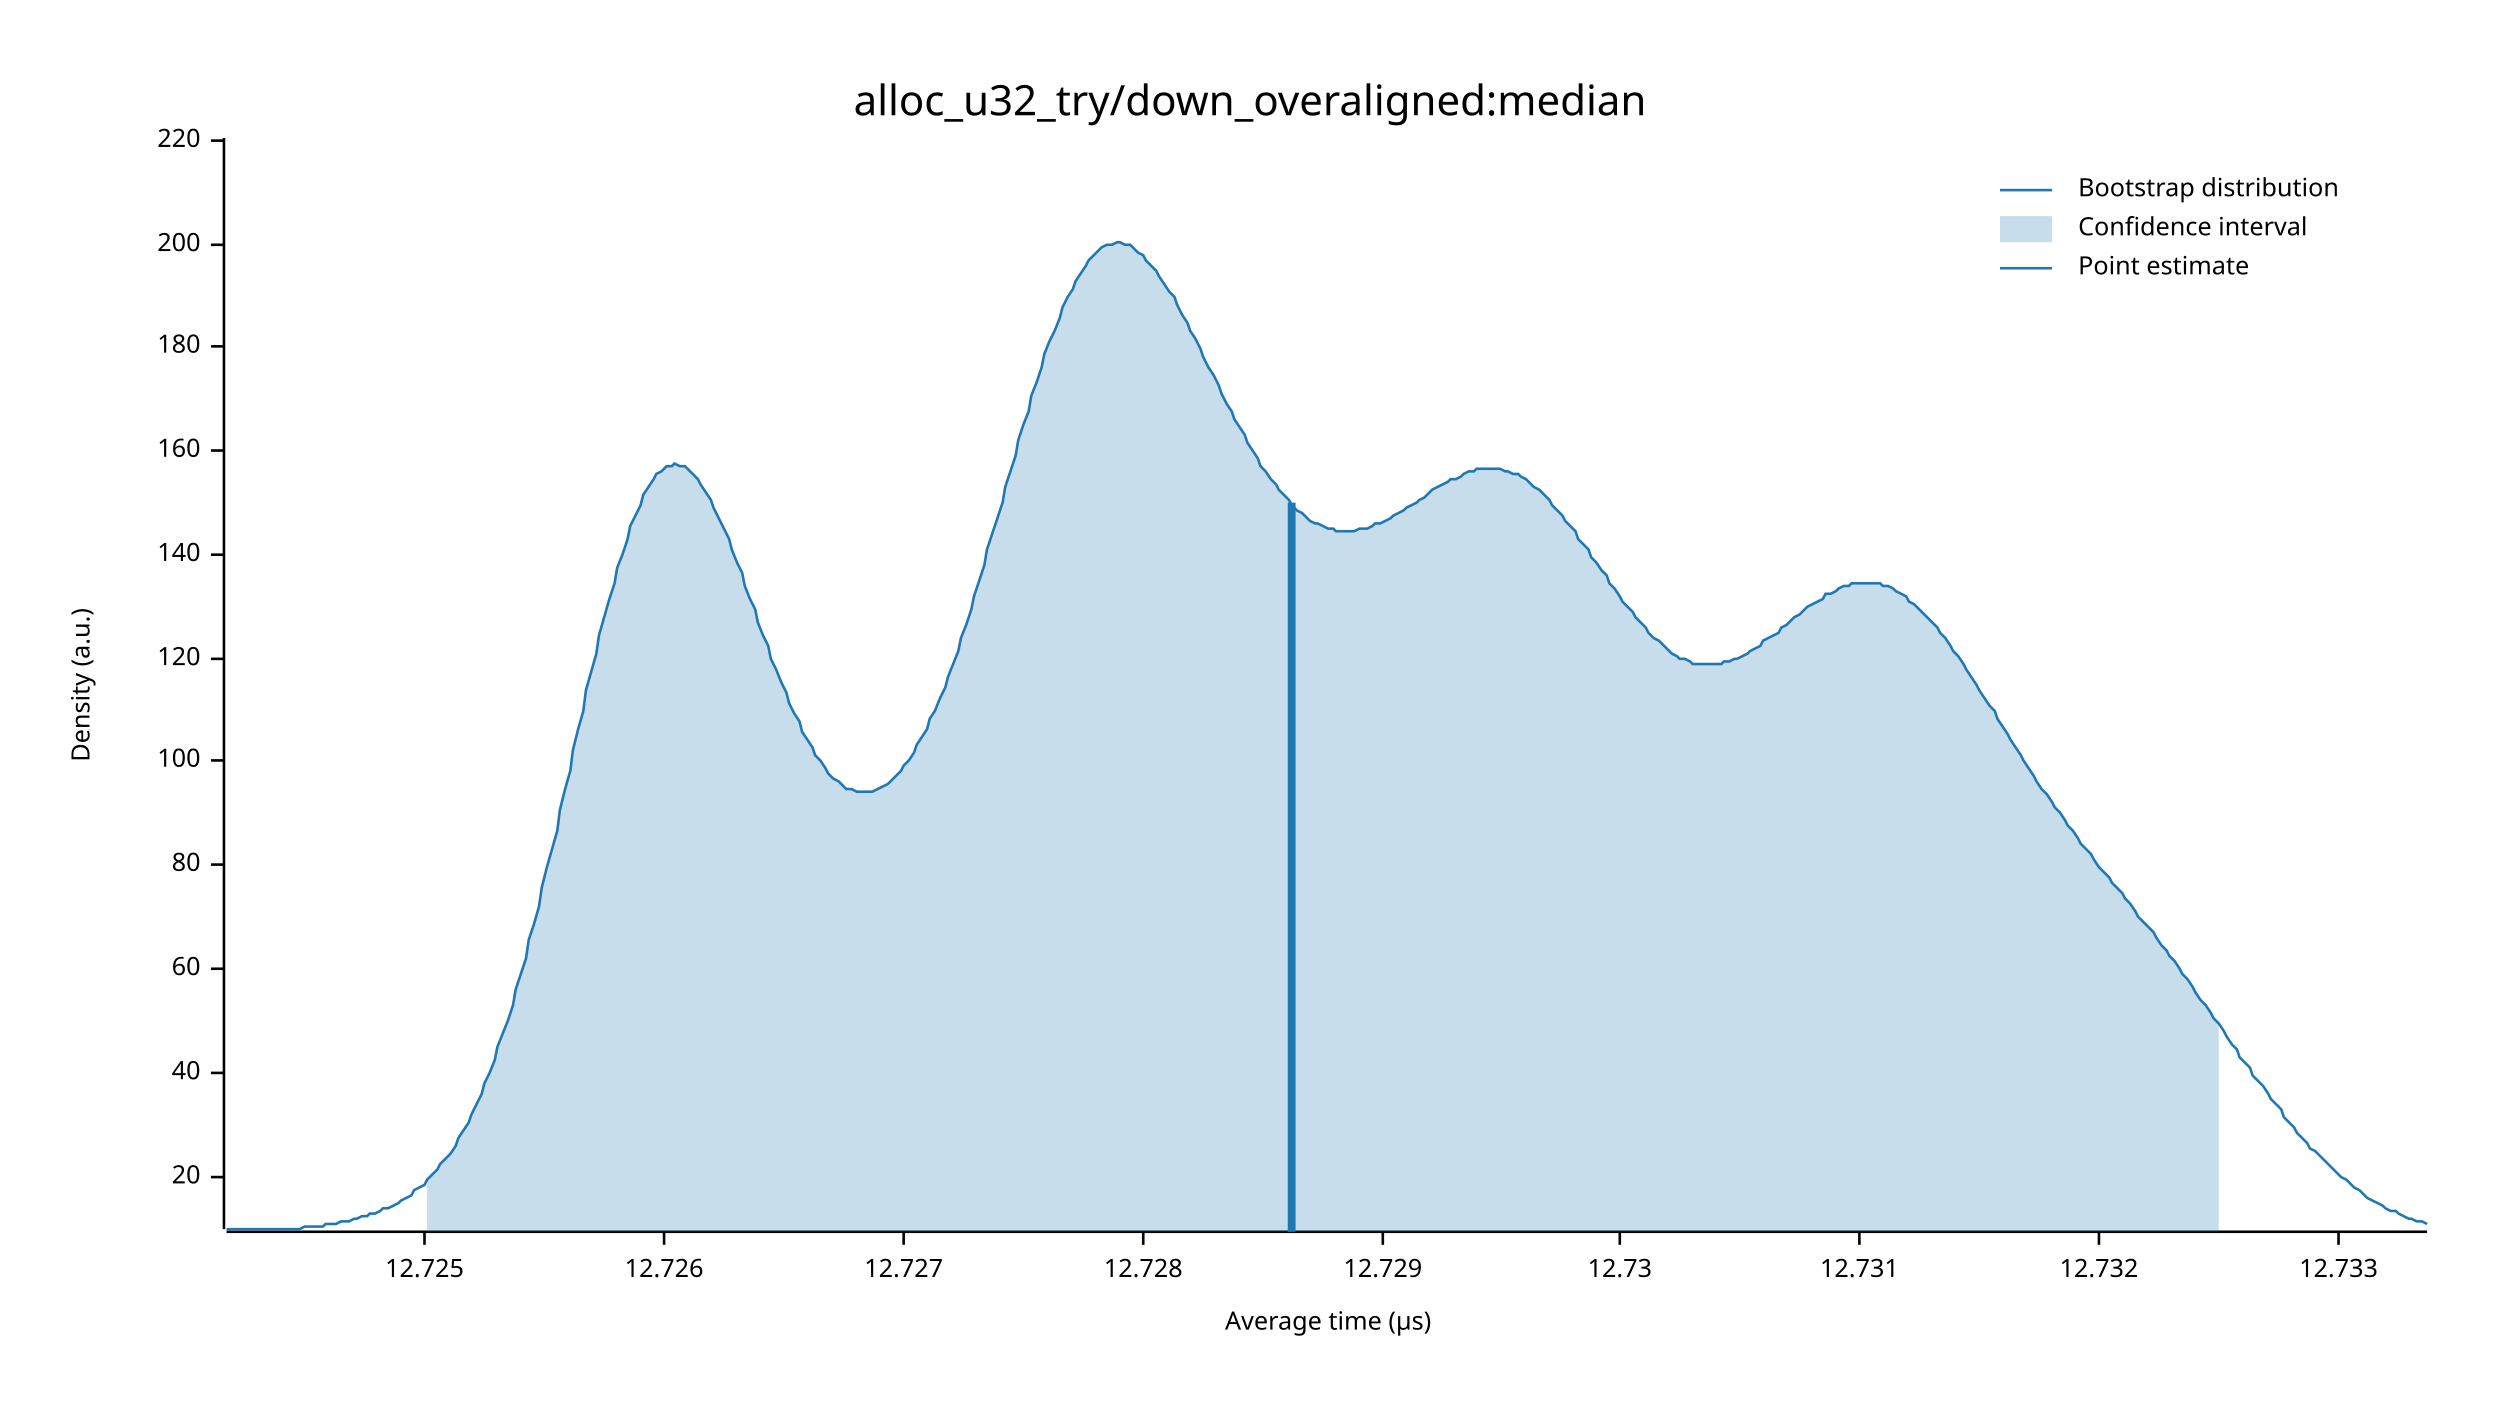
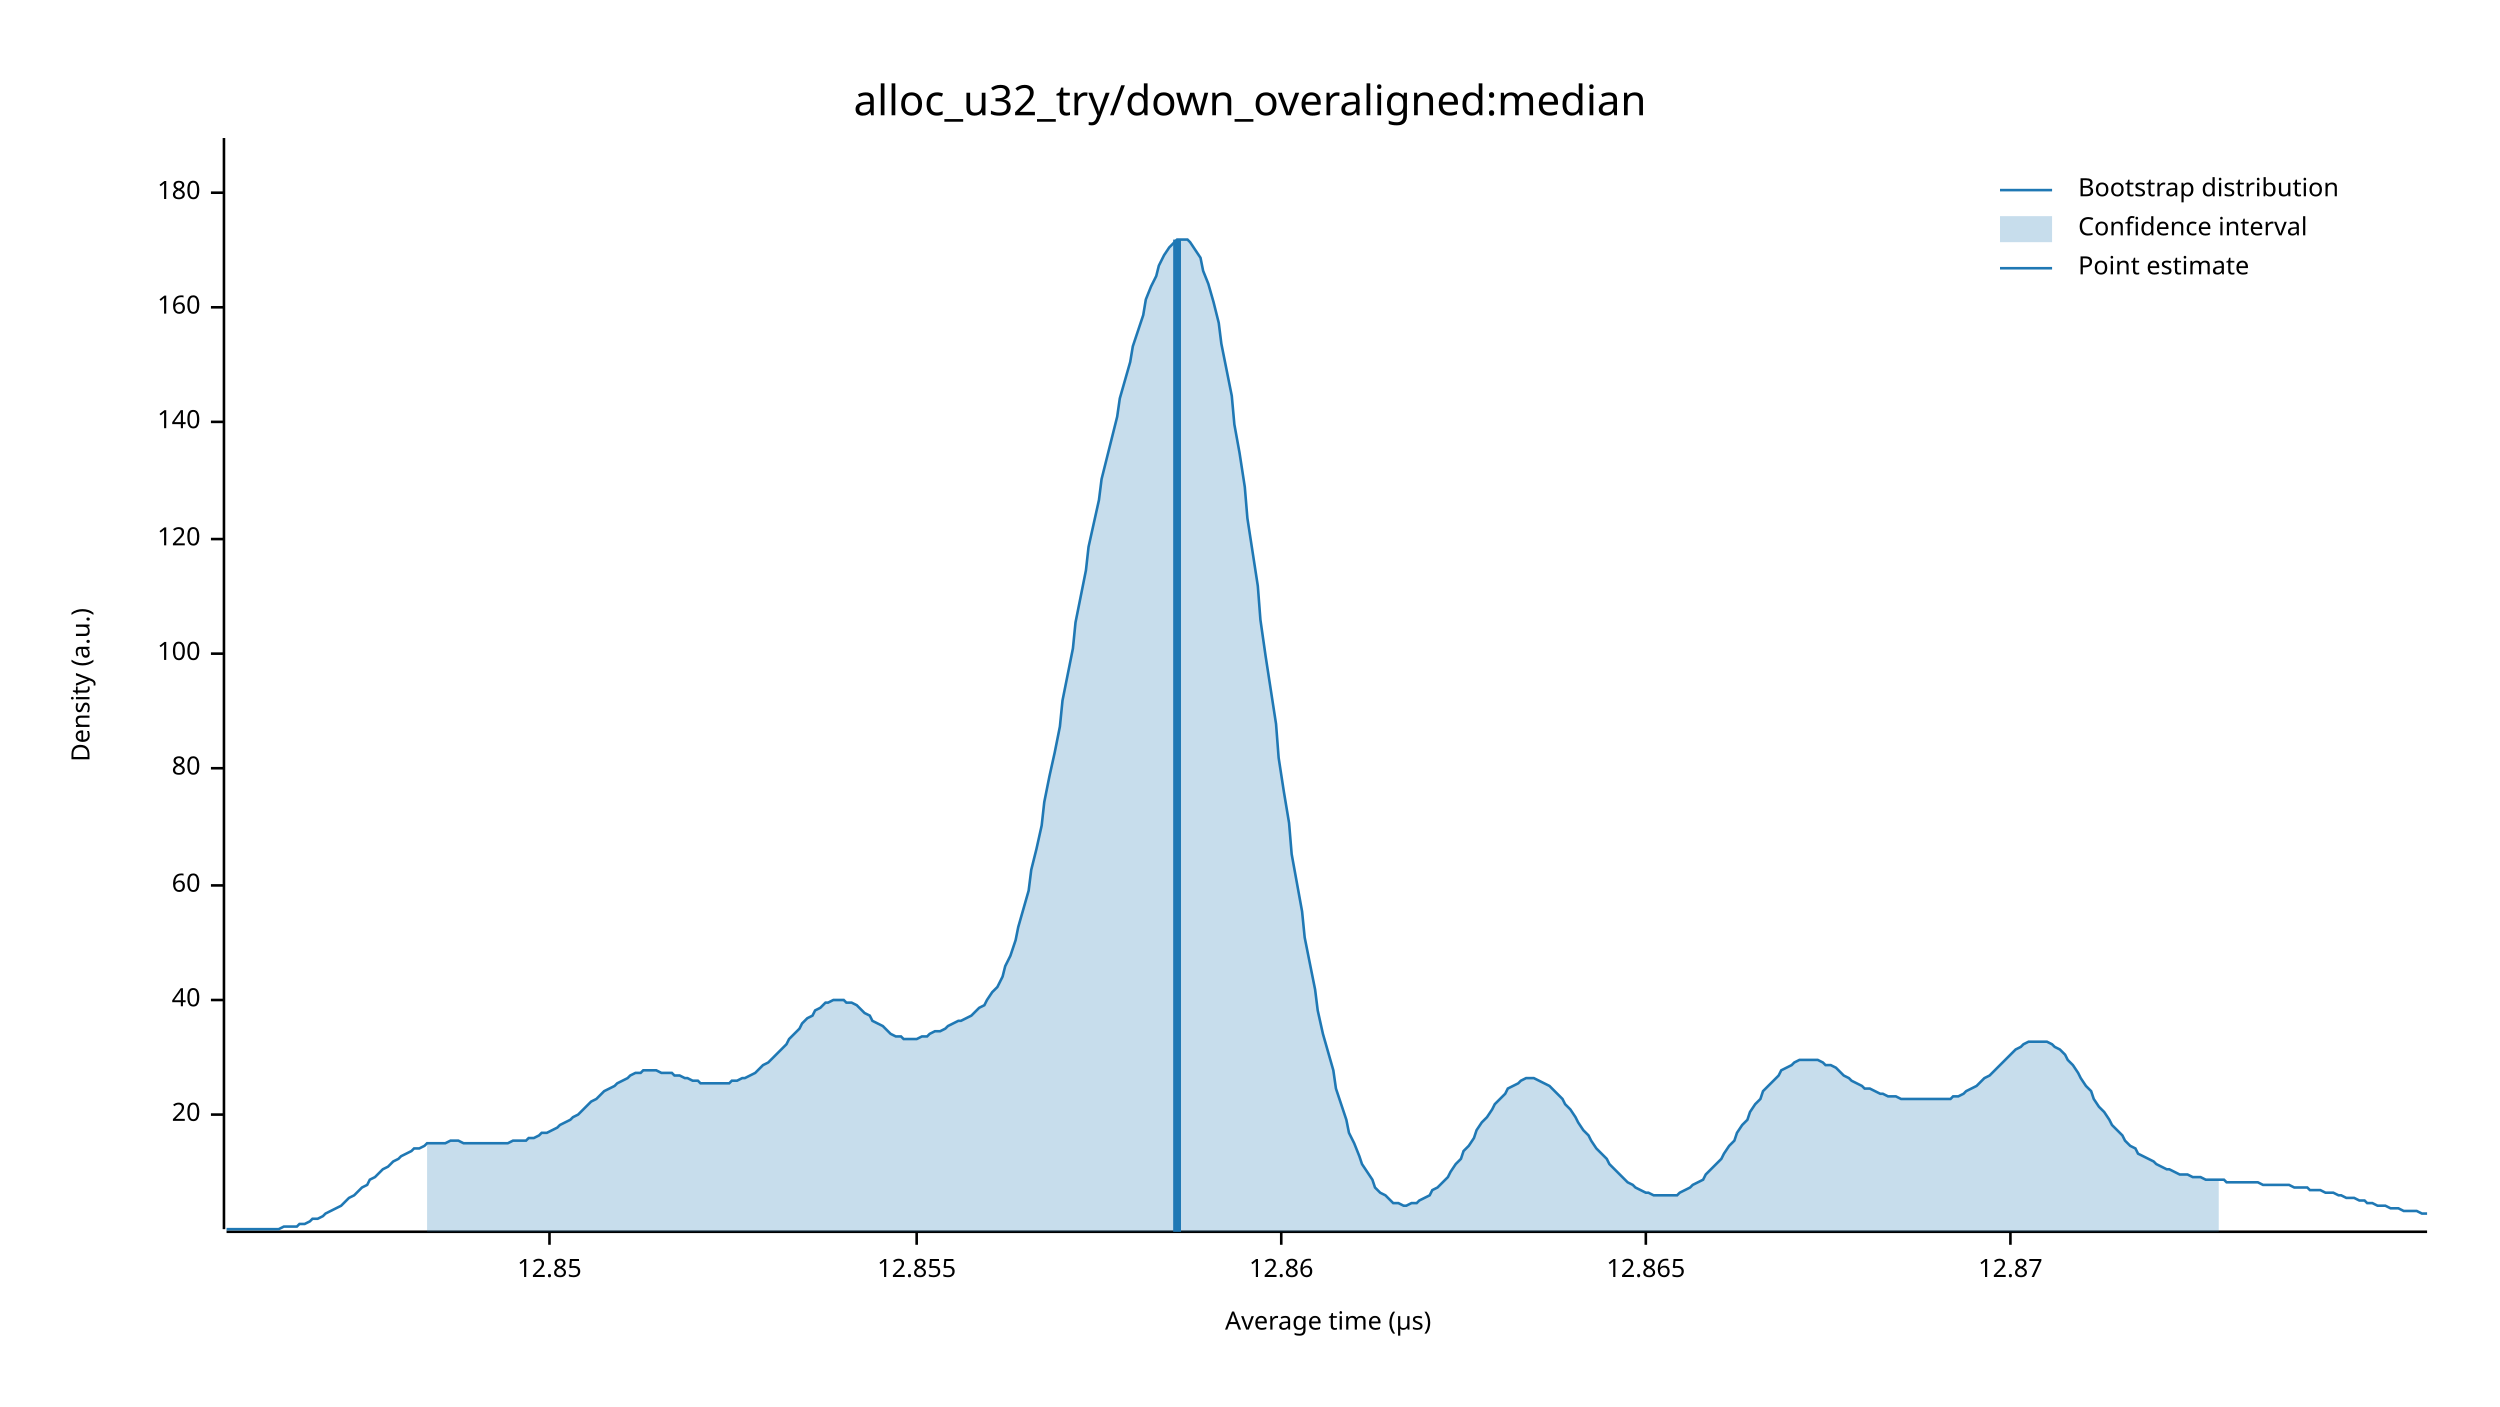
<svg xmlns="http://www.w3.org/2000/svg" width="960" height="540" viewBox="0 0 960 540">
  <text x="480" y="32" dy="0.76em" text-anchor="middle" font-family="sans-serif" font-size="16.129" opacity="1" fill="#000000">
alloc_u32_try/down_overaligned:median
</text>
  <text x="27" y="263" dy="0.76em" text-anchor="middle" font-family="sans-serif" font-size="9.677" opacity="1" fill="#000000" transform="rotate(270, 27, 263)">
Density (a.u.)
</text>
  <text x="510" y="513" dy="-0.5ex" text-anchor="middle" font-family="sans-serif" font-size="9.677" opacity="1" fill="#000000">
Average time (µs)
</text>
  <polyline fill="none" opacity="1" stroke="#000000" stroke-width="1" points="86,53 86,472 " />
-   <text x="77" y="452" dy="0.5ex" text-anchor="end" font-family="sans-serif" font-size="9.677" opacity="1" fill="#000000">
+   <text x="77" y="428" dy="0.5ex" text-anchor="end" font-family="sans-serif" font-size="9.677" opacity="1" fill="#000000">
20
</text>
-   <polyline fill="none" opacity="1" stroke="#000000" stroke-width="1" points="81,452 86,452 " />
-   <text x="77" y="412" dy="0.5ex" text-anchor="end" font-family="sans-serif" font-size="9.677" opacity="1" fill="#000000">
+   <polyline fill="none" opacity="1" stroke="#000000" stroke-width="1" points="81,428 86,428 " />
+   <text x="77" y="384" dy="0.5ex" text-anchor="end" font-family="sans-serif" font-size="9.677" opacity="1" fill="#000000">
40
</text>
-   <polyline fill="none" opacity="1" stroke="#000000" stroke-width="1" points="81,412 86,412 " />
-   <text x="77" y="372" dy="0.5ex" text-anchor="end" font-family="sans-serif" font-size="9.677" opacity="1" fill="#000000">
+   <polyline fill="none" opacity="1" stroke="#000000" stroke-width="1" points="81,384 86,384 " />
+   <text x="77" y="340" dy="0.5ex" text-anchor="end" font-family="sans-serif" font-size="9.677" opacity="1" fill="#000000">
60
</text>
-   <polyline fill="none" opacity="1" stroke="#000000" stroke-width="1" points="81,372 86,372 " />
-   <text x="77" y="332" dy="0.5ex" text-anchor="end" font-family="sans-serif" font-size="9.677" opacity="1" fill="#000000">
+   <polyline fill="none" opacity="1" stroke="#000000" stroke-width="1" points="81,340 86,340 " />
+   <text x="77" y="295" dy="0.5ex" text-anchor="end" font-family="sans-serif" font-size="9.677" opacity="1" fill="#000000">
80
</text>
-   <polyline fill="none" opacity="1" stroke="#000000" stroke-width="1" points="81,332 86,332 " />
-   <text x="77" y="292" dy="0.5ex" text-anchor="end" font-family="sans-serif" font-size="9.677" opacity="1" fill="#000000">
+   <polyline fill="none" opacity="1" stroke="#000000" stroke-width="1" points="81,295 86,295 " />
+   <text x="77" y="251" dy="0.5ex" text-anchor="end" font-family="sans-serif" font-size="9.677" opacity="1" fill="#000000">
100
</text>
-   <polyline fill="none" opacity="1" stroke="#000000" stroke-width="1" points="81,292 86,292 " />
-   <text x="77" y="253" dy="0.5ex" text-anchor="end" font-family="sans-serif" font-size="9.677" opacity="1" fill="#000000">
+   <polyline fill="none" opacity="1" stroke="#000000" stroke-width="1" points="81,251 86,251 " />
+   <text x="77" y="207" dy="0.5ex" text-anchor="end" font-family="sans-serif" font-size="9.677" opacity="1" fill="#000000">
120
</text>
-   <polyline fill="none" opacity="1" stroke="#000000" stroke-width="1" points="81,253 86,253 " />
-   <text x="77" y="213" dy="0.5ex" text-anchor="end" font-family="sans-serif" font-size="9.677" opacity="1" fill="#000000">
+   <polyline fill="none" opacity="1" stroke="#000000" stroke-width="1" points="81,207 86,207 " />
+   <text x="77" y="162" dy="0.5ex" text-anchor="end" font-family="sans-serif" font-size="9.677" opacity="1" fill="#000000">
140
</text>
-   <polyline fill="none" opacity="1" stroke="#000000" stroke-width="1" points="81,213 86,213 " />
-   <text x="77" y="173" dy="0.5ex" text-anchor="end" font-family="sans-serif" font-size="9.677" opacity="1" fill="#000000">
+   <polyline fill="none" opacity="1" stroke="#000000" stroke-width="1" points="81,162 86,162 " />
+   <text x="77" y="118" dy="0.5ex" text-anchor="end" font-family="sans-serif" font-size="9.677" opacity="1" fill="#000000">
160
</text>
-   <polyline fill="none" opacity="1" stroke="#000000" stroke-width="1" points="81,173 86,173 " />
-   <text x="77" y="133" dy="0.5ex" text-anchor="end" font-family="sans-serif" font-size="9.677" opacity="1" fill="#000000">
+   <polyline fill="none" opacity="1" stroke="#000000" stroke-width="1" points="81,118 86,118 " />
+   <text x="77" y="74" dy="0.5ex" text-anchor="end" font-family="sans-serif" font-size="9.677" opacity="1" fill="#000000">
180
</text>
-   <polyline fill="none" opacity="1" stroke="#000000" stroke-width="1" points="81,133 86,133 " />
-   <text x="77" y="94" dy="0.5ex" text-anchor="end" font-family="sans-serif" font-size="9.677" opacity="1" fill="#000000">
- 200
+   <polyline fill="none" opacity="1" stroke="#000000" stroke-width="1" points="81,74 86,74 " />
+   <polyline fill="none" opacity="1" stroke="#000000" stroke-width="1" points="87,473 932,473 " />
+   <text x="211" y="483" dy="0.76em" text-anchor="middle" font-family="sans-serif" font-size="9.677" opacity="1" fill="#000000">
+ 12.85
</text>
-   <polyline fill="none" opacity="1" stroke="#000000" stroke-width="1" points="81,94 86,94 " />
-   <text x="77" y="54" dy="0.5ex" text-anchor="end" font-family="sans-serif" font-size="9.677" opacity="1" fill="#000000">
- 220
+   <polyline fill="none" opacity="1" stroke="#000000" stroke-width="1" points="211,473 211,478 " />
+   <text x="352" y="483" dy="0.76em" text-anchor="middle" font-family="sans-serif" font-size="9.677" opacity="1" fill="#000000">
+ 12.855
</text>
-   <polyline fill="none" opacity="1" stroke="#000000" stroke-width="1" points="81,54 86,54 " />
-   <polyline fill="none" opacity="1" stroke="#000000" stroke-width="1" points="87,473 932,473 " />
-   <text x="163" y="483" dy="0.76em" text-anchor="middle" font-family="sans-serif" font-size="9.677" opacity="1" fill="#000000">
- 12.725
+   <polyline fill="none" opacity="1" stroke="#000000" stroke-width="1" points="352,473 352,478 " />
+   <text x="492" y="483" dy="0.76em" text-anchor="middle" font-family="sans-serif" font-size="9.677" opacity="1" fill="#000000">
+ 12.86
</text>
-   <polyline fill="none" opacity="1" stroke="#000000" stroke-width="1" points="163,473 163,478 " />
-   <text x="255" y="483" dy="0.76em" text-anchor="middle" font-family="sans-serif" font-size="9.677" opacity="1" fill="#000000">
- 12.726
+   <polyline fill="none" opacity="1" stroke="#000000" stroke-width="1" points="492,473 492,478 " />
+   <text x="632" y="483" dy="0.76em" text-anchor="middle" font-family="sans-serif" font-size="9.677" opacity="1" fill="#000000">
+ 12.865
</text>
-   <polyline fill="none" opacity="1" stroke="#000000" stroke-width="1" points="255,473 255,478 " />
-   <text x="347" y="483" dy="0.76em" text-anchor="middle" font-family="sans-serif" font-size="9.677" opacity="1" fill="#000000">
- 12.727
+   <polyline fill="none" opacity="1" stroke="#000000" stroke-width="1" points="632,473 632,478 " />
+   <text x="772" y="483" dy="0.76em" text-anchor="middle" font-family="sans-serif" font-size="9.677" opacity="1" fill="#000000">
+ 12.87
</text>
-   <polyline fill="none" opacity="1" stroke="#000000" stroke-width="1" points="347,473 347,478 " />
-   <text x="439" y="483" dy="0.76em" text-anchor="middle" font-family="sans-serif" font-size="9.677" opacity="1" fill="#000000">
- 12.728
- </text>
-   <polyline fill="none" opacity="1" stroke="#000000" stroke-width="1" points="439,473 439,478 " />
-   <text x="531" y="483" dy="0.76em" text-anchor="middle" font-family="sans-serif" font-size="9.677" opacity="1" fill="#000000">
- 12.729
- </text>
-   <polyline fill="none" opacity="1" stroke="#000000" stroke-width="1" points="531,473 531,478 " />
-   <text x="622" y="483" dy="0.76em" text-anchor="middle" font-family="sans-serif" font-size="9.677" opacity="1" fill="#000000">
- 12.73
- </text>
-   <polyline fill="none" opacity="1" stroke="#000000" stroke-width="1" points="622,473 622,478 " />
-   <text x="714" y="483" dy="0.76em" text-anchor="middle" font-family="sans-serif" font-size="9.677" opacity="1" fill="#000000">
- 12.731
- </text>
-   <polyline fill="none" opacity="1" stroke="#000000" stroke-width="1" points="714,473 714,478 " />
-   <text x="806" y="483" dy="0.76em" text-anchor="middle" font-family="sans-serif" font-size="9.677" opacity="1" fill="#000000">
- 12.732
- </text>
-   <polyline fill="none" opacity="1" stroke="#000000" stroke-width="1" points="806,473 806,478 " />
-   <text x="898" y="483" dy="0.76em" text-anchor="middle" font-family="sans-serif" font-size="9.677" opacity="1" fill="#000000">
- 12.733
- </text>
-   <polyline fill="none" opacity="1" stroke="#000000" stroke-width="1" points="898,473 898,478 " />
-   <polyline fill="none" opacity="1" stroke="#1F78B4" stroke-width="1" points="87,472 88,472 90,472 92,472 93,472 95,472 97,472 98,472 100,472 102,472 103,472 105,472 107,472 109,472 110,472 112,472 114,472 115,472 117,471 119,471 120,471 122,471 124,471 125,470 127,470 129,470 131,469 132,469 134,469 136,468 137,468 139,467 141,467 142,466 144,466 146,465 147,464 149,464 151,463 153,462 154,461 156,460 158,459 159,457 161,456 163,455 164,453 166,451 168,449 169,447 171,445 173,443 175,440 176,437 178,434 180,431 181,428 183,424 185,420 186,416 188,412 190,407 191,402 193,397 195,392 197,386 198,380 200,374 202,368 203,361 205,355 207,348 208,341 210,333 212,326 214,319 215,311 217,303 219,296 220,288 222,280 224,273 225,265 227,258 229,251 230,244 232,237 234,230 236,224 237,218 239,213 241,207 242,202 244,198 246,194 247,190 249,187 251,184 252,182 254,181 256,179 258,179 259,178 261,179 263,179 264,180 266,182 268,184 269,186 271,189 273,192 274,195 276,199 278,203 280,207 281,211 283,216 285,220 286,225 288,230 290,234 291,239 293,244 295,248 296,253 298,257 300,262 302,266 303,270 305,274 307,277 308,281 310,284 312,287 313,290 315,292 317,295 318,297 320,299 322,300 324,302 325,303 327,303 329,304 330,304 332,304 334,304 335,304 337,303 339,302 341,301 342,300 344,298 346,296 347,294 349,292 351,289 352,286 354,283 356,280 357,276 359,273 361,268 363,264 364,260 366,255 368,250 369,245 371,240 373,234 374,229 376,223 378,217 379,211 381,205 383,199 385,193 386,187 388,181 390,175 391,169 393,163 395,158 396,152 398,147 400,141 401,136 403,131 405,127 407,122 408,118 410,114 412,111 413,108 415,105 417,102 418,100 420,98 422,96 423,95 425,94 427,94 429,93 430,93 432,94 434,94 435,95 437,97 439,98 440,100 442,102 444,104 445,106 447,109 449,112 451,114 452,117 454,121 456,124 457,127 459,130 461,134 462,137 464,141 466,144 468,148 469,151 471,155 473,158 474,161 476,164 478,167 479,170 481,173 483,176 484,179 486,181 488,184 490,186 491,188 493,190 495,192 496,194 498,196 500,197 501,198 503,200 505,201 506,201 508,202 510,203 512,203 513,204 515,204 517,204 518,204 520,204 522,203 523,203 525,203 527,202 528,201 530,201 532,200 534,199 535,198 537,197 539,196 540,195 542,194 544,193 545,192 547,191 549,189 550,188 552,187 554,186 556,185 557,184 559,184 561,183 562,182 564,181 566,181 567,180 569,180 571,180 573,180 574,180 576,180 578,181 579,181 581,182 583,182 584,183 586,184 588,186 589,187 591,188 593,190 595,192 596,194 598,196 600,198 601,200 603,202 605,204 606,207 608,209 610,211 611,214 613,216 615,219 617,221 618,224 620,226 622,229 623,231 625,233 627,235 628,237 630,239 632,241 633,243 635,245 637,246 639,248 640,249 642,251 644,252 645,253 647,253 649,254 650,255 652,255 654,255 655,255 657,255 659,255 661,255 662,254 664,254 666,253 667,253 669,252 671,251 672,250 674,249 676,248 677,246 679,245 681,244 683,243 684,241 686,240 688,238 689,237 691,236 693,234 694,233 696,232 698,231 700,230 701,228 703,228 705,227 706,226 708,225 710,225 711,224 713,224 715,224 716,224 718,224 720,224 722,224 723,225 725,225 727,226 728,227 730,228 732,229 733,231 735,232 737,234 738,235 740,237 742,239 744,241 745,243 747,245 749,248 750,250 752,252 754,255 755,257 757,260 759,263 760,265 762,268 764,271 766,273 767,276 769,279 771,282 772,284 774,287 776,290 777,292 779,295 781,298 782,300 784,303 786,305 788,308 789,310 791,312 793,315 794,317 796,319 798,322 799,324 801,326 803,328 804,330 806,333 808,335 810,337 811,339 813,341 815,343 816,345 818,347 820,350 821,352 823,354 825,356 827,358 828,360 830,363 832,365 833,367 835,369 837,372 838,374 840,376 842,379 843,381 845,384 847,386 849,389 850,391 852,393 854,396 855,398 857,401 859,403 860,406 862,408 864,410 865,413 867,415 869,417 871,420 872,422 874,424 876,426 877,429 879,431 881,433 882,435 884,437 886,439 887,441 889,442 891,444 893,446 894,447 896,449 898,451 899,452 901,453 903,455 904,456 906,457 908,459 909,460 911,461 913,462 915,463 916,464 918,465 920,465 921,466 923,467 925,468 926,468 928,469 930,469 932,470 " />
-   <polygon opacity="0.25" fill="#1F78B4" points="164,453 166,451 168,449 169,447 171,445 173,443 175,440 176,437 178,434 180,431 181,428 183,424 185,420 186,416 188,412 190,407 191,402 193,397 195,392 197,386 198,380 200,374 202,368 203,361 205,355 207,348 208,341 210,333 212,326 214,319 215,311 217,303 219,296 220,288 222,280 224,273 225,265 227,258 229,251 230,244 232,237 234,230 236,224 237,218 239,213 241,207 242,202 244,198 246,194 247,190 249,187 251,184 252,182 254,181 256,179 258,179 259,178 261,179 263,179 264,180 266,182 268,184 269,186 271,189 273,192 274,195 276,199 278,203 280,207 281,211 283,216 285,220 286,225 288,230 290,234 291,239 293,244 295,248 296,253 298,257 300,262 302,266 303,270 305,274 307,277 308,281 310,284 312,287 313,290 315,292 317,295 318,297 320,299 322,300 324,302 325,303 327,303 329,304 330,304 332,304 334,304 335,304 337,303 339,302 341,301 342,300 344,298 346,296 347,294 349,292 351,289 352,286 354,283 356,280 357,276 359,273 361,268 363,264 364,260 366,255 368,250 369,245 371,240 373,234 374,229 376,223 378,217 379,211 381,205 383,199 385,193 386,187 388,181 390,175 391,169 393,163 395,158 396,152 398,147 400,141 401,136 403,131 405,127 407,122 408,118 410,114 412,111 413,108 415,105 417,102 418,100 420,98 422,96 423,95 425,94 427,94 429,93 430,93 432,94 434,94 435,95 437,97 439,98 440,100 442,102 444,104 445,106 447,109 449,112 451,114 452,117 454,121 456,124 457,127 459,130 461,134 462,137 464,141 466,144 468,148 469,151 471,155 473,158 474,161 476,164 478,167 479,170 481,173 483,176 484,179 486,181 488,184 490,186 491,188 493,190 495,192 496,194 498,196 500,197 501,198 503,200 505,201 506,201 508,202 510,203 512,203 513,204 515,204 517,204 518,204 520,204 522,203 523,203 525,203 527,202 528,201 530,201 532,200 534,199 535,198 537,197 539,196 540,195 542,194 544,193 545,192 547,191 549,189 550,188 552,187 554,186 556,185 557,184 559,184 561,183 562,182 564,181 566,181 567,180 569,180 571,180 573,180 574,180 576,180 578,181 579,181 581,182 583,182 584,183 586,184 588,186 589,187 591,188 593,190 595,192 596,194 598,196 600,198 601,200 603,202 605,204 606,207 608,209 610,211 611,214 613,216 615,219 617,221 618,224 620,226 622,229 623,231 625,233 627,235 628,237 630,239 632,241 633,243 635,245 637,246 639,248 640,249 642,251 644,252 645,253 647,253 649,254 650,255 652,255 654,255 655,255 657,255 659,255 661,255 662,254 664,254 666,253 667,253 669,252 671,251 672,250 674,249 676,248 677,246 679,245 681,244 683,243 684,241 686,240 688,238 689,237 691,236 693,234 694,233 696,232 698,231 700,230 701,228 703,228 705,227 706,226 708,225 710,225 711,224 713,224 715,224 716,224 718,224 720,224 722,224 723,225 725,225 727,226 728,227 730,228 732,229 733,231 735,232 737,234 738,235 740,237 742,239 744,241 745,243 747,245 749,248 750,250 752,252 754,255 755,257 757,260 759,263 760,265 762,268 764,271 766,273 767,276 769,279 771,282 772,284 774,287 776,290 777,292 779,295 781,298 782,300 784,303 786,305 788,308 789,310 791,312 793,315 794,317 796,319 798,322 799,324 801,326 803,328 804,330 806,333 808,335 810,337 811,339 813,341 815,343 816,345 818,347 820,350 821,352 823,354 825,356 827,358 828,360 830,363 832,365 833,367 835,369 837,372 838,374 840,376 842,379 843,381 845,384 847,386 849,389 850,391 852,393 852,473 164,473 " />
-   <polyline fill="none" opacity="1" stroke="#1F78B4" stroke-width="3" points="496,473 496,193 " />
+   <polyline fill="none" opacity="1" stroke="#000000" stroke-width="1" points="772,473 772,478 " />
+   <polyline fill="none" opacity="1" stroke="#1F78B4" stroke-width="1" points="87,472 88,472 90,472 92,472 93,472 95,472 97,472 98,472 100,472 102,472 103,472 105,472 107,472 109,471 110,471 112,471 114,471 115,470 117,470 119,469 120,468 122,468 124,467 125,466 127,465 129,464 131,463 132,462 134,460 136,459 137,458 139,456 141,455 142,453 144,452 146,450 147,449 149,448 151,446 153,445 154,444 156,443 158,442 159,441 161,441 163,440 164,439 166,439 168,439 169,439 171,439 173,438 175,438 176,438 178,439 180,439 181,439 183,439 185,439 186,439 188,439 190,439 191,439 193,439 195,439 197,438 198,438 200,438 202,438 203,437 205,437 207,436 208,435 210,435 212,434 214,433 215,432 217,431 219,430 220,429 222,428 224,426 225,425 227,423 229,422 230,421 232,419 234,418 236,417 237,416 239,415 241,414 242,413 244,412 246,412 247,411 249,411 251,411 252,411 254,412 256,412 258,412 259,413 261,413 263,414 264,414 266,415 268,415 269,416 271,416 273,416 274,416 276,416 278,416 280,416 281,415 283,415 285,414 286,414 288,413 290,412 291,411 293,409 295,408 296,407 298,405 300,403 302,401 303,399 305,397 307,395 308,393 310,391 312,390 313,388 315,387 317,385 318,385 320,384 322,384 324,384 325,385 327,385 329,386 330,387 332,389 334,390 335,392 337,393 339,394 341,396 342,397 344,398 346,398 347,399 349,399 351,399 352,399 354,398 356,398 357,397 359,396 361,396 363,395 364,394 366,393 368,392 369,392 371,391 373,390 374,389 376,387 378,386 379,384 381,381 383,379 385,375 386,371 388,367 390,361 391,356 393,349 395,342 396,334 398,326 400,317 401,308 403,298 405,289 407,279 408,269 410,259 412,249 413,239 415,229 417,219 418,210 420,201 422,192 423,184 425,176 427,168 429,160 430,153 432,146 434,139 435,133 437,127 439,121 440,115 442,110 444,106 445,102 447,98 449,95 451,93 452,92 454,92 456,92 457,93 459,96 461,99 462,104 464,109 466,116 468,124 469,132 471,142 473,152 474,163 476,174 478,187 479,199 481,212 483,225 484,238 486,252 488,265 490,278 491,291 493,304 495,316 496,328 498,339 500,350 501,360 503,370 505,380 506,388 508,397 510,404 512,411 513,418 515,424 517,430 518,435 520,439 522,444 523,447 525,450 527,453 528,456 530,458 532,459 534,461 535,462 537,462 539,463 540,463 542,462 544,462 545,461 547,460 549,459 550,457 552,456 554,454 556,452 557,450 559,447 561,445 562,442 564,440 566,437 567,434 569,431 571,429 573,426 574,424 576,422 578,420 579,418 581,417 583,416 584,415 586,414 588,414 589,414 591,415 593,416 595,417 596,418 598,420 600,422 601,424 603,426 605,429 606,431 608,434 610,436 611,438 613,441 615,443 617,445 618,447 620,449 622,451 623,452 625,454 627,455 628,456 630,457 632,458 633,458 635,459 637,459 639,459 640,459 642,459 644,459 645,458 647,457 649,456 650,455 652,454 654,453 655,451 657,449 659,447 661,445 662,443 664,440 666,438 667,435 669,432 671,430 672,427 674,424 676,422 677,419 679,417 681,415 683,413 684,411 686,410 688,409 689,408 691,407 693,407 694,407 696,407 698,407 700,408 701,409 703,409 705,410 706,411 708,413 710,414 711,415 713,416 715,417 716,418 718,418 720,419 722,420 723,420 725,421 727,421 728,421 730,422 732,422 733,422 735,422 737,422 738,422 740,422 742,422 744,422 745,422 747,422 749,422 750,421 752,421 754,420 755,419 757,418 759,417 760,416 762,414 764,413 766,411 767,410 769,408 771,406 772,405 774,403 776,402 777,401 779,400 781,400 782,400 784,400 786,400 788,401 789,402 791,403 793,405 794,407 796,409 798,412 799,414 801,417 803,419 804,422 806,425 808,427 810,430 811,432 813,434 815,436 816,438 818,440 820,441 821,443 823,444 825,445 827,446 828,447 830,448 832,449 833,449 835,450 837,451 838,451 840,451 842,452 843,452 845,452 847,453 849,453 850,453 852,453 854,453 855,454 857,454 859,454 860,454 862,454 864,454 865,454 867,454 869,455 871,455 872,455 874,455 876,455 877,455 879,455 881,456 882,456 884,456 886,456 887,457 889,457 891,457 893,458 894,458 896,458 898,459 899,459 901,460 903,460 904,460 906,461 908,461 909,462 911,462 913,463 915,463 916,463 918,464 920,464 921,464 923,465 925,465 926,465 928,465 930,466 932,466 " />
+   <polygon opacity="0.25" fill="#1F78B4" points="164,439 166,439 168,439 169,439 171,439 173,438 175,438 176,438 178,439 180,439 181,439 183,439 185,439 186,439 188,439 190,439 191,439 193,439 195,439 197,438 198,438 200,438 202,438 203,437 205,437 207,436 208,435 210,435 212,434 214,433 215,432 217,431 219,430 220,429 222,428 224,426 225,425 227,423 229,422 230,421 232,419 234,418 236,417 237,416 239,415 241,414 242,413 244,412 246,412 247,411 249,411 251,411 252,411 254,412 256,412 258,412 259,413 261,413 263,414 264,414 266,415 268,415 269,416 271,416 273,416 274,416 276,416 278,416 280,416 281,415 283,415 285,414 286,414 288,413 290,412 291,411 293,409 295,408 296,407 298,405 300,403 302,401 303,399 305,397 307,395 308,393 310,391 312,390 313,388 315,387 317,385 318,385 320,384 322,384 324,384 325,385 327,385 329,386 330,387 332,389 334,390 335,392 337,393 339,394 341,396 342,397 344,398 346,398 347,399 349,399 351,399 352,399 354,398 356,398 357,397 359,396 361,396 363,395 364,394 366,393 368,392 369,392 371,391 373,390 374,389 376,387 378,386 379,384 381,381 383,379 385,375 386,371 388,367 390,361 391,356 393,349 395,342 396,334 398,326 400,317 401,308 403,298 405,289 407,279 408,269 410,259 412,249 413,239 415,229 417,219 418,210 420,201 422,192 423,184 425,176 427,168 429,160 430,153 432,146 434,139 435,133 437,127 439,121 440,115 442,110 444,106 445,102 447,98 449,95 451,93 452,92 454,92 456,92 457,93 459,96 461,99 462,104 464,109 466,116 468,124 469,132 471,142 473,152 474,163 476,174 478,187 479,199 481,212 483,225 484,238 486,252 488,265 490,278 491,291 493,304 495,316 496,328 498,339 500,350 501,360 503,370 505,380 506,388 508,397 510,404 512,411 513,418 515,424 517,430 518,435 520,439 522,444 523,447 525,450 527,453 528,456 530,458 532,459 534,461 535,462 537,462 539,463 540,463 542,462 544,462 545,461 547,460 549,459 550,457 552,456 554,454 556,452 557,450 559,447 561,445 562,442 564,440 566,437 567,434 569,431 571,429 573,426 574,424 576,422 578,420 579,418 581,417 583,416 584,415 586,414 588,414 589,414 591,415 593,416 595,417 596,418 598,420 600,422 601,424 603,426 605,429 606,431 608,434 610,436 611,438 613,441 615,443 617,445 618,447 620,449 622,451 623,452 625,454 627,455 628,456 630,457 632,458 633,458 635,459 637,459 639,459 640,459 642,459 644,459 645,458 647,457 649,456 650,455 652,454 654,453 655,451 657,449 659,447 661,445 662,443 664,440 666,438 667,435 669,432 671,430 672,427 674,424 676,422 677,419 679,417 681,415 683,413 684,411 686,410 688,409 689,408 691,407 693,407 694,407 696,407 698,407 700,408 701,409 703,409 705,410 706,411 708,413 710,414 711,415 713,416 715,417 716,418 718,418 720,419 722,420 723,420 725,421 727,421 728,421 730,422 732,422 733,422 735,422 737,422 738,422 740,422 742,422 744,422 745,422 747,422 749,422 750,421 752,421 754,420 755,419 757,418 759,417 760,416 762,414 764,413 766,411 767,410 769,408 771,406 772,405 774,403 776,402 777,401 779,400 781,400 782,400 784,400 786,400 788,401 789,402 791,403 793,405 794,407 796,409 798,412 799,414 801,417 803,419 804,422 806,425 808,427 810,430 811,432 813,434 815,436 816,438 818,440 820,441 821,443 823,444 825,445 827,446 828,447 830,448 832,449 833,449 835,450 837,451 838,451 840,451 842,452 843,452 845,452 847,453 849,453 850,453 852,453 852,473 164,473 " />
+   <polyline fill="none" opacity="1" stroke="#1F78B4" stroke-width="3" points="452,473 452,92 " />
  <text x="798" y="68" dy="0.76em" text-anchor="start" font-family="sans-serif" font-size="9.677" opacity="1" fill="#000000">
Bootstrap distribution
</text>
  <text x="798" y="83" dy="0.76em" text-anchor="start" font-family="sans-serif" font-size="9.677" opacity="1" fill="#000000">
Confidence interval
</text>
  <text x="798" y="98" dy="0.76em" text-anchor="start" font-family="sans-serif" font-size="9.677" opacity="1" fill="#000000">
Point estimate
</text>
  <polyline fill="none" opacity="1" stroke="#1F78B4" stroke-width="1" points="768,73 788,73 " />
  <rect x="768" y="83" width="20" height="10" opacity="0.25" fill="#1F78B4" stroke="none" />
  <polyline fill="none" opacity="1" stroke="#1F78B4" stroke-width="1" points="768,103 788,103 " />
</svg>
